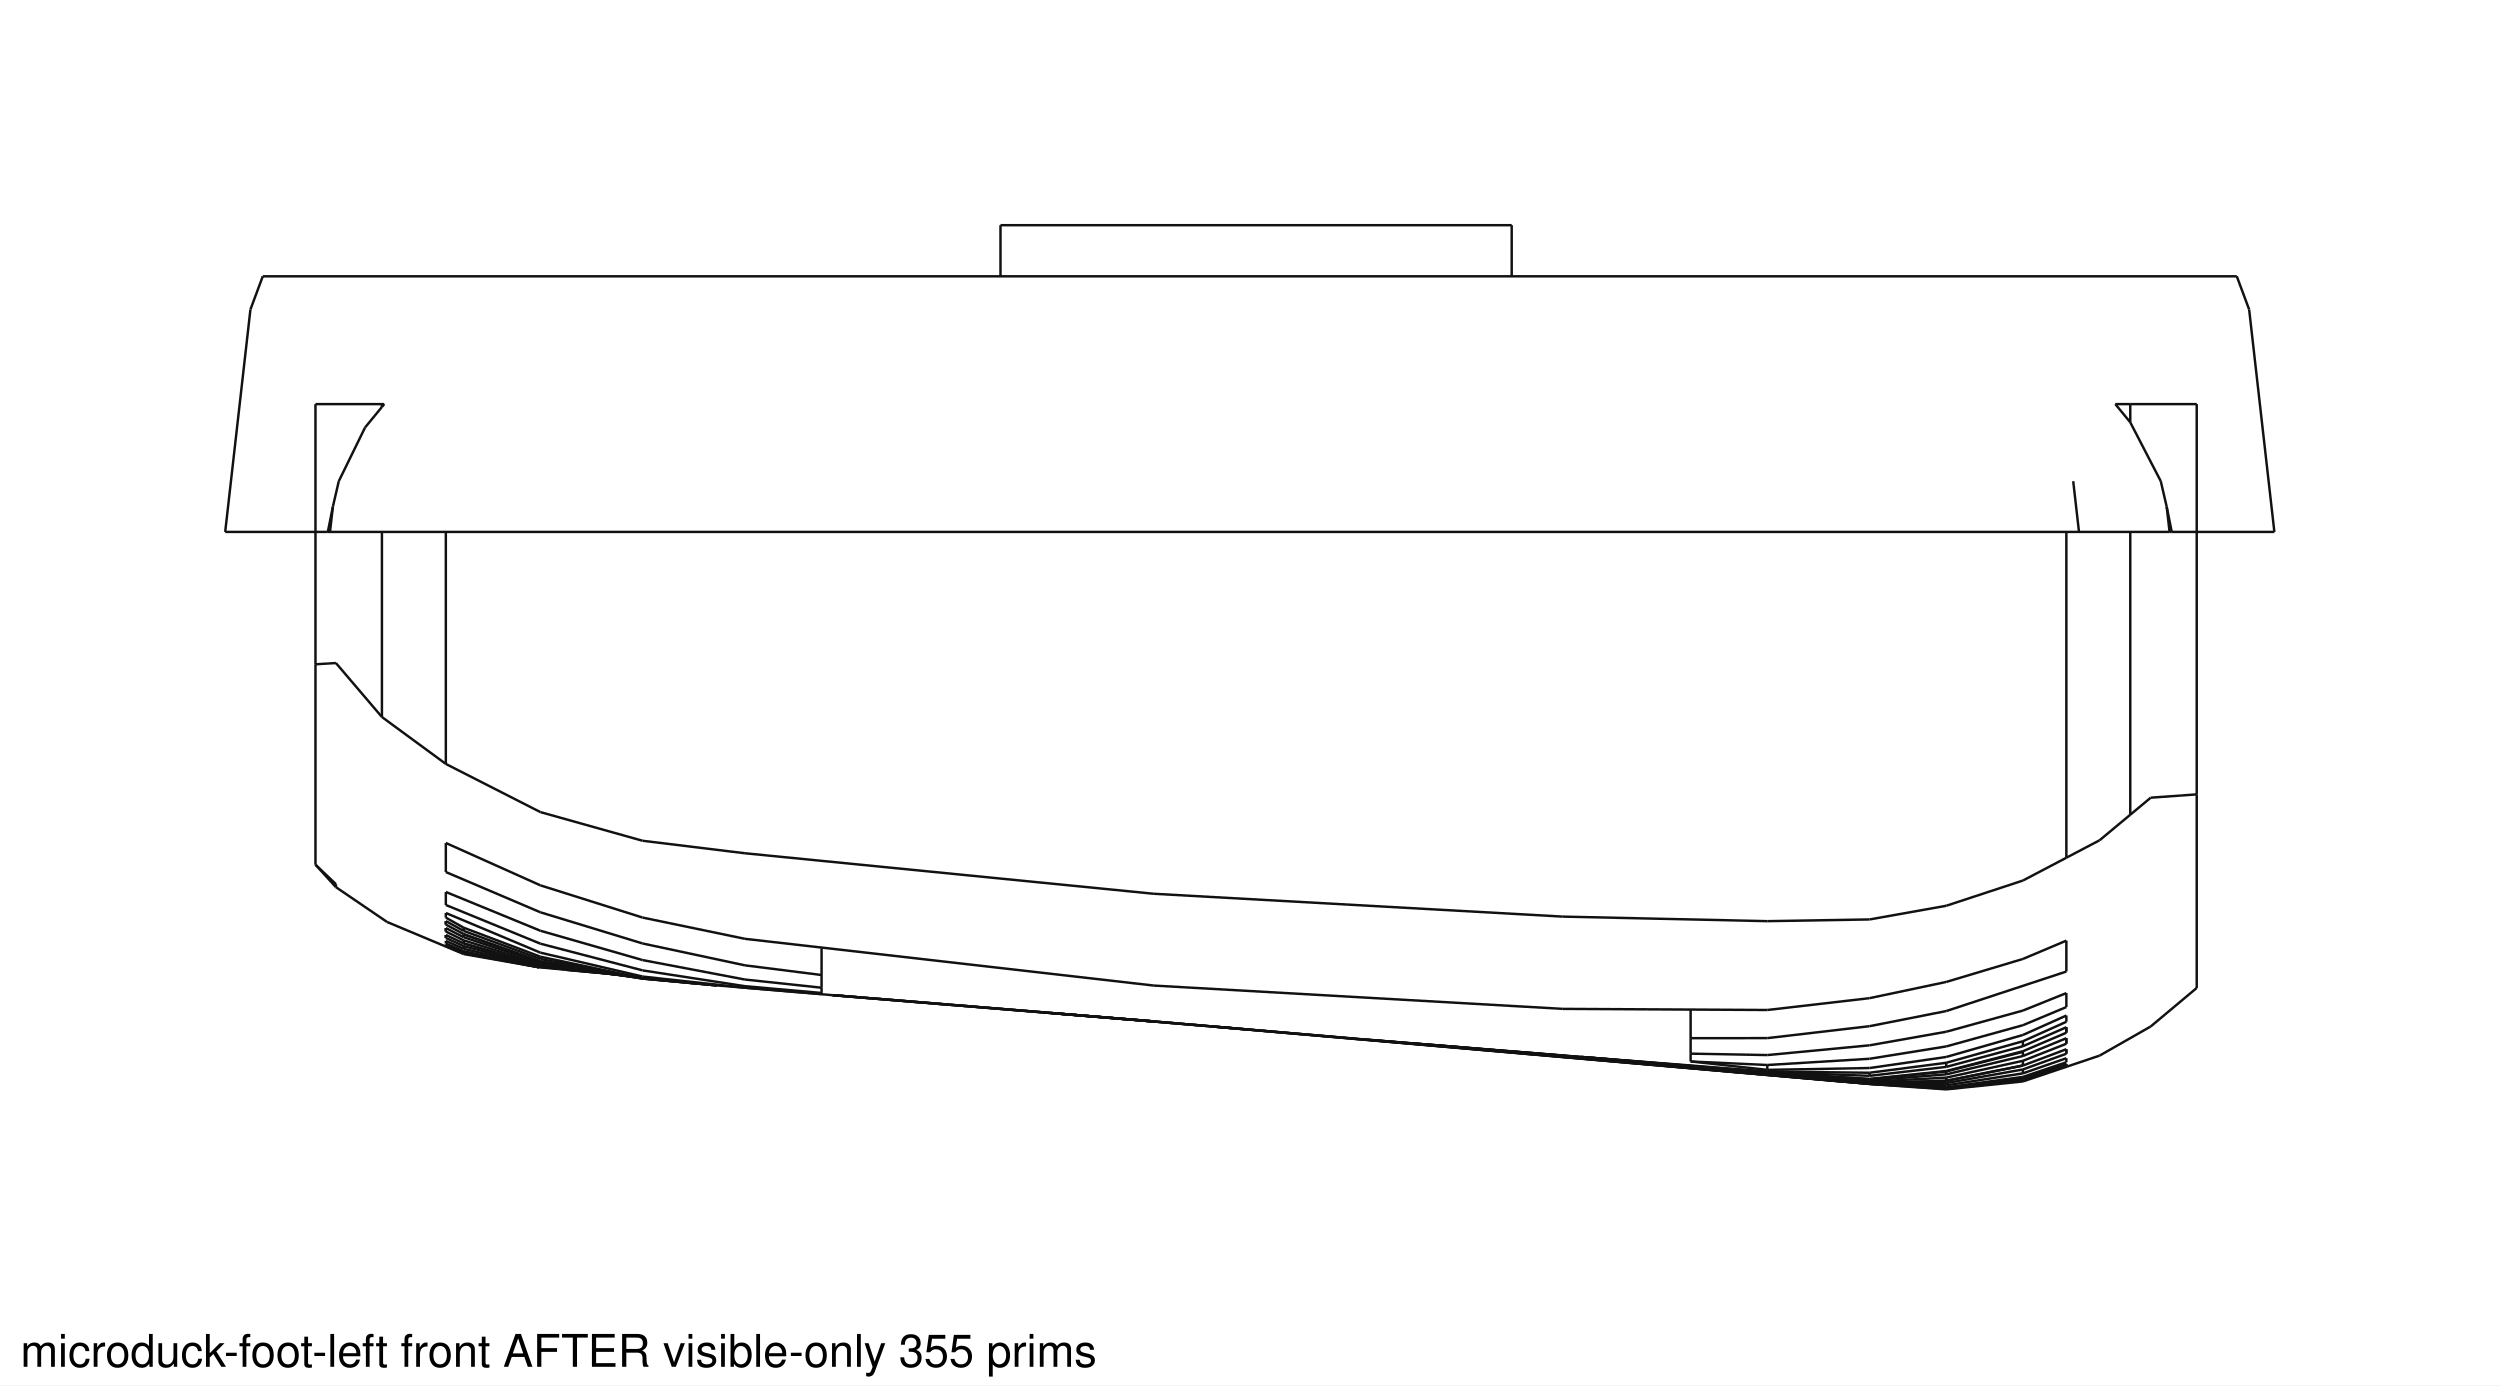
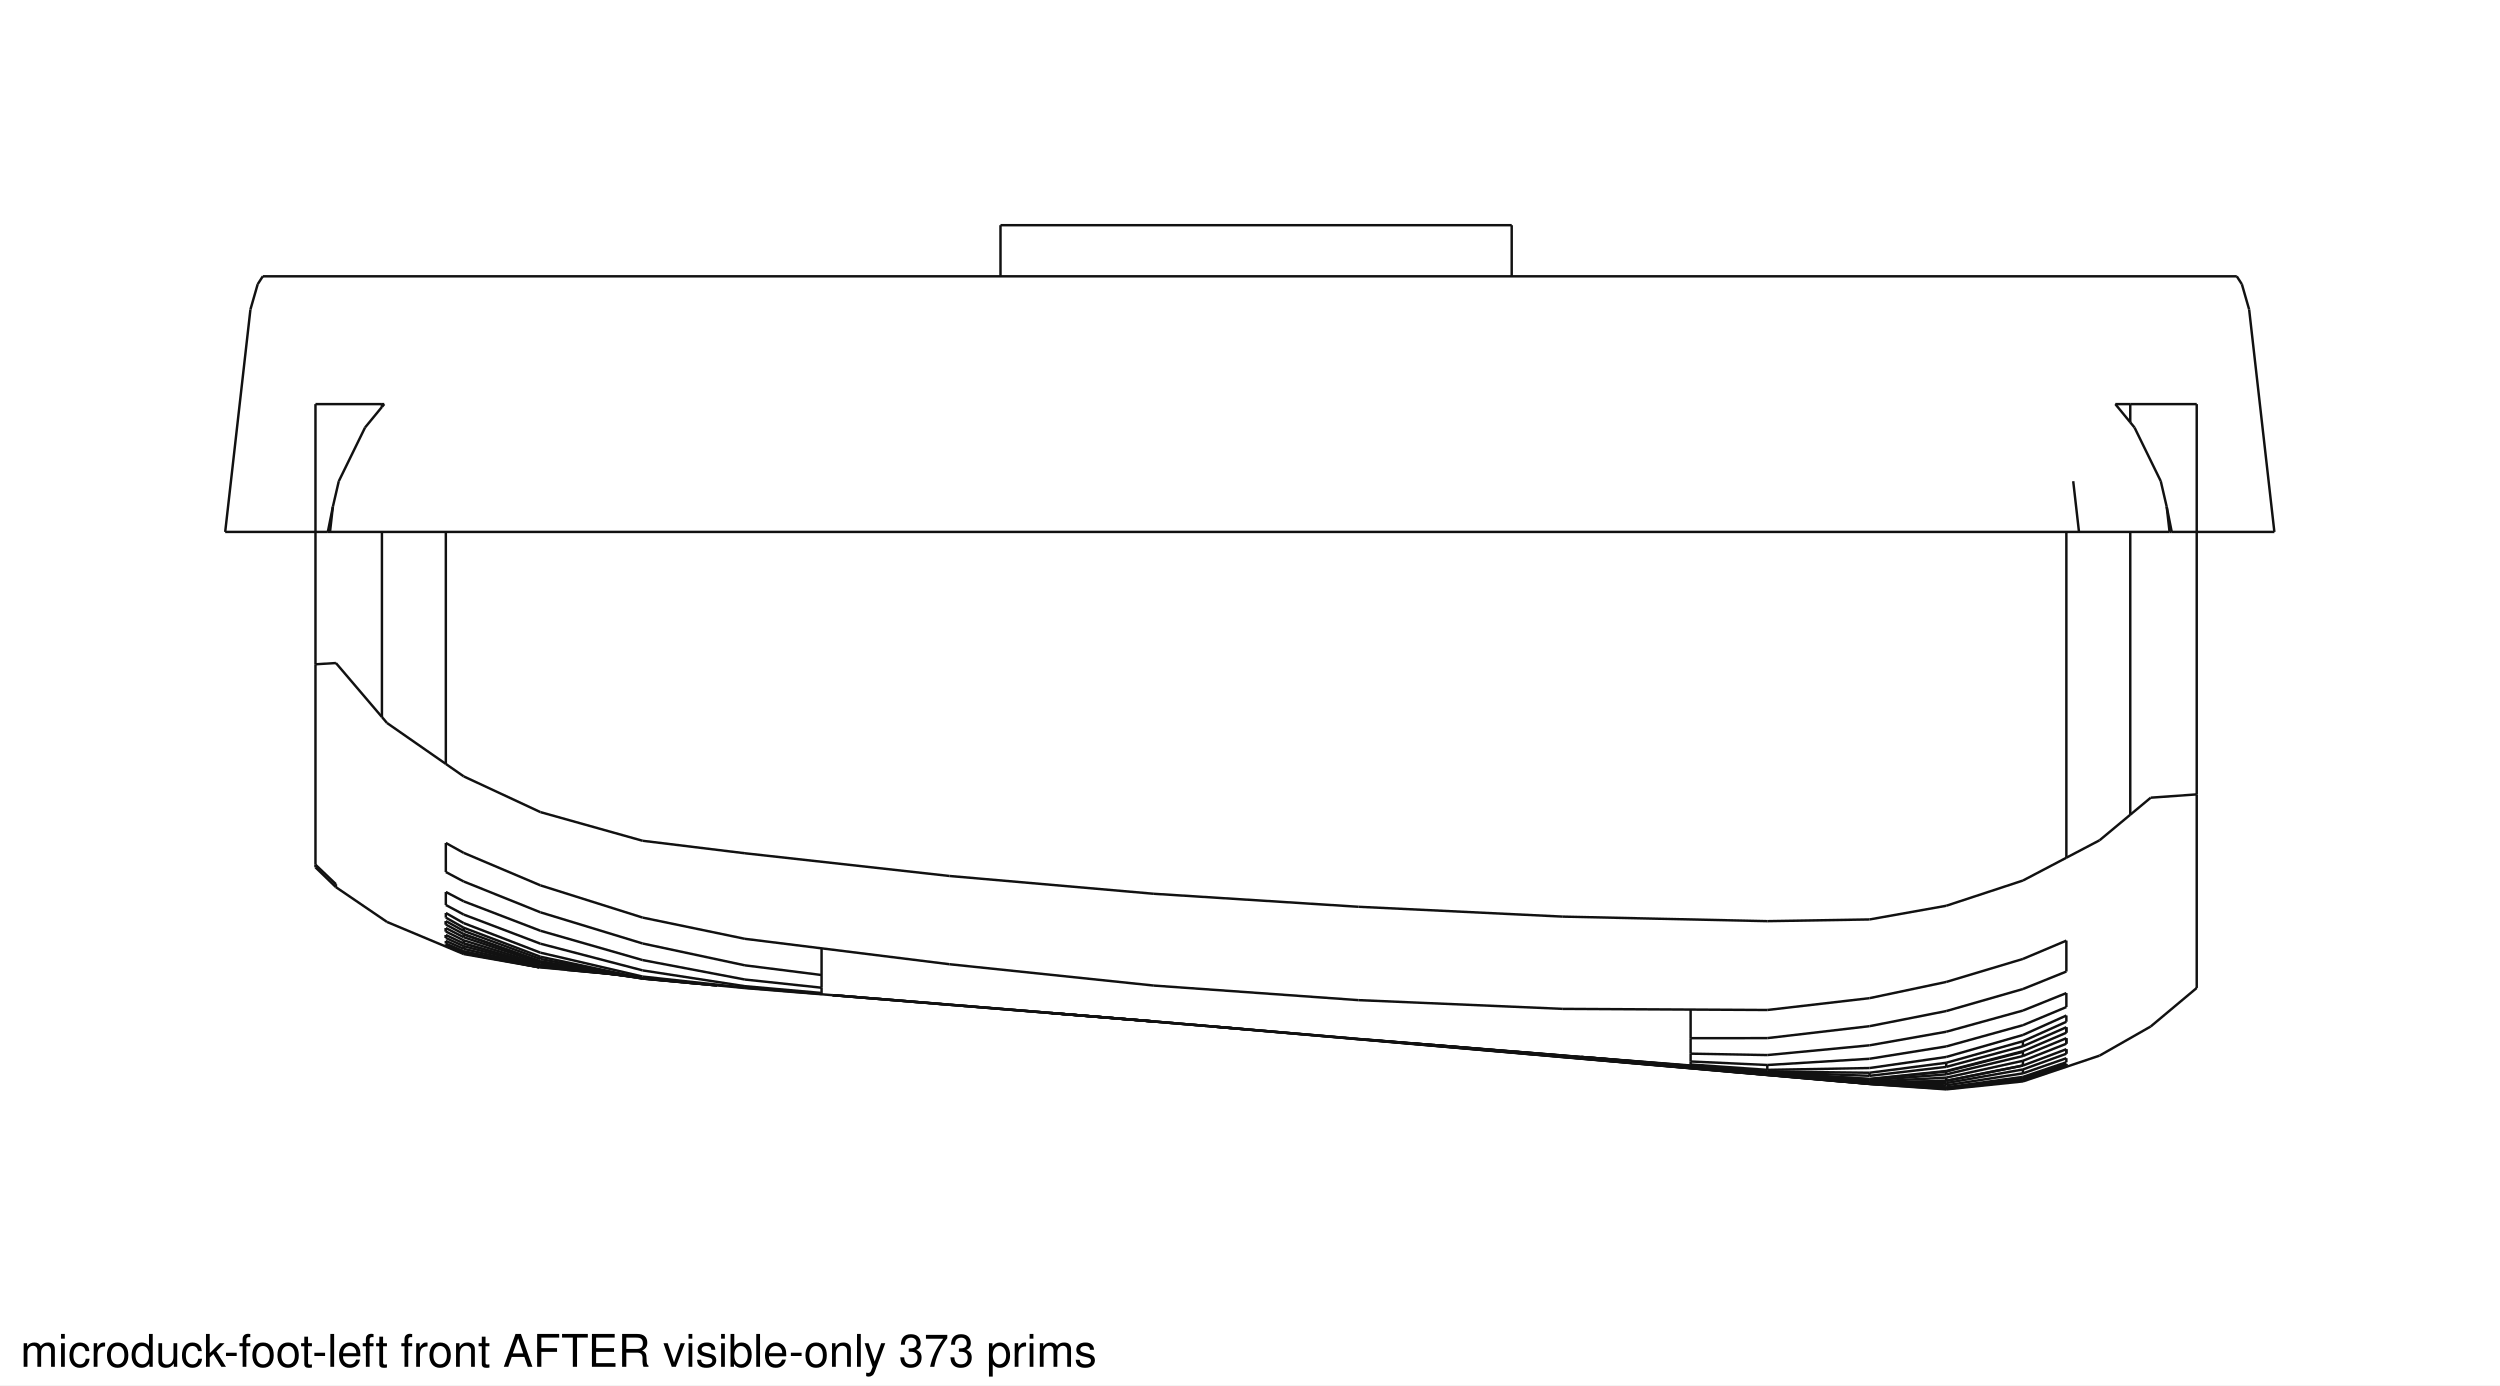
<svg xmlns="http://www.w3.org/2000/svg" width="1220" height="676" viewBox="0 0 1220 676">
  <rect width="100%" height="100%" fill="#fff" />
  <line x1="1072.000" y1="259.576" x2="1109.894" y2="259.576" stroke="#111" stroke-width="1.2" />
  <line x1="1109.894" y1="259.576" x2="1097.580" y2="151.038" stroke="#111" stroke-width="1.2" />
-   <line x1="1097.580" y1="151.038" x2="1091.551" y2="134.841" stroke="#111" stroke-width="1.2" />
+   <line x1="1097.580" y1="151.038" x2="1094.035" y2="138.695" stroke="#111" stroke-width="1.2" />
+   <line x1="1094.035" y1="138.695" x2="1091.551" y2="134.841" stroke="#111" stroke-width="1.2" />
  <line x1="1091.551" y1="134.841" x2="128.237" y2="134.841" stroke="#111" stroke-width="1.2" />
-   <line x1="128.237" y1="134.841" x2="122.208" y2="151.038" stroke="#111" stroke-width="1.2" />
+   <line x1="128.237" y1="134.841" x2="125.753" y2="138.695" stroke="#111" stroke-width="1.2" />
+   <line x1="125.753" y1="138.695" x2="122.208" y2="151.038" stroke="#111" stroke-width="1.2" />
  <line x1="122.208" y1="151.038" x2="109.894" y2="259.576" stroke="#111" stroke-width="1.2" />
  <line x1="109.894" y1="259.576" x2="153.950" y2="259.576" stroke="#111" stroke-width="1.2" />
  <line x1="1072.000" y1="259.576" x2="1072.000" y2="387.658" stroke="#111" stroke-width="1.2" />
  <line x1="1072.000" y1="259.576" x2="1072.000" y2="197.208" stroke="#111" stroke-width="1.2" />
  <line x1="1072.000" y1="197.208" x2="1039.568" y2="197.208" stroke="#111" stroke-width="1.2" />
  <line x1="1072.000" y1="259.576" x2="1059.806" y2="259.576" stroke="#111" stroke-width="1.2" />
  <line x1="153.950" y1="259.576" x2="153.950" y2="324.162" stroke="#111" stroke-width="1.2" />
  <line x1="153.950" y1="259.576" x2="153.950" y2="197.208" stroke="#111" stroke-width="1.2" />
  <line x1="153.950" y1="197.208" x2="186.381" y2="197.208" stroke="#111" stroke-width="1.2" />
  <line x1="153.950" y1="259.576" x2="159.982" y2="259.576" stroke="#111" stroke-width="1.2" />
  <line x1="1072.000" y1="387.658" x2="1072.000" y2="482.120" stroke="#111" stroke-width="1.2" />
  <line x1="1072.000" y1="482.120" x2="1049.547" y2="500.913" stroke="#111" stroke-width="1.2" />
  <line x1="1049.547" y1="500.913" x2="1024.600" y2="515.133" stroke="#111" stroke-width="1.2" />
  <line x1="1024.600" y1="515.133" x2="987.180" y2="527.731" stroke="#111" stroke-width="1.2" />
  <line x1="1072.000" y1="387.658" x2="1049.547" y2="389.270" stroke="#111" stroke-width="1.2" />
  <line x1="1049.547" y1="389.270" x2="1039.568" y2="397.582" stroke="#111" stroke-width="1.2" />
-   <line x1="153.950" y1="421.956" x2="163.929" y2="432.933" stroke="#111" stroke-width="1.2" />
+   <line x1="153.950" y1="421.956" x2="153.950" y2="423.278" stroke="#111" stroke-width="1.2" />
+   <line x1="153.950" y1="423.278" x2="163.929" y2="432.933" stroke="#111" stroke-width="1.2" />
  <line x1="153.950" y1="421.956" x2="153.950" y2="324.162" stroke="#111" stroke-width="1.2" />
  <line x1="153.950" y1="421.956" x2="163.929" y2="431.461" stroke="#111" stroke-width="1.2" />
  <line x1="163.929" y1="431.461" x2="163.929" y2="432.933" stroke="#111" stroke-width="1.2" />
  <line x1="153.950" y1="324.162" x2="163.929" y2="323.562" stroke="#111" stroke-width="1.2" />
  <line x1="163.929" y1="323.562" x2="186.381" y2="349.906" stroke="#111" stroke-width="1.2" />
  <line x1="1039.568" y1="397.582" x2="1039.568" y2="259.576" stroke="#111" stroke-width="1.2" />
  <line x1="1039.568" y1="397.582" x2="1024.600" y2="410.049" stroke="#111" stroke-width="1.2" />
  <line x1="1024.600" y1="410.049" x2="1008.385" y2="418.565" stroke="#111" stroke-width="1.2" />
  <line x1="1059.806" y1="259.576" x2="1057.344" y2="247.265" stroke="#111" stroke-width="1.2" />
  <line x1="1059.806" y1="259.576" x2="1058.746" y2="259.576" stroke="#111" stroke-width="1.2" />
  <line x1="163.929" y1="432.933" x2="188.876" y2="449.921" stroke="#111" stroke-width="1.2" />
  <line x1="188.876" y1="449.921" x2="226.297" y2="465.588" stroke="#111" stroke-width="1.2" />
  <line x1="159.982" y1="259.576" x2="161.042" y2="259.576" stroke="#111" stroke-width="1.2" />
  <line x1="159.982" y1="259.576" x2="162.444" y2="247.265" stroke="#111" stroke-width="1.2" />
  <line x1="186.381" y1="349.906" x2="186.381" y2="259.576" stroke="#111" stroke-width="1.2" />
-   <line x1="186.381" y1="349.906" x2="217.565" y2="372.802" stroke="#111" stroke-width="1.2" />
+   <line x1="186.381" y1="349.906" x2="188.876" y2="352.833" stroke="#111" stroke-width="1.2" />
+   <line x1="188.876" y1="352.833" x2="217.565" y2="372.802" stroke="#111" stroke-width="1.2" />
  <line x1="1039.568" y1="197.208" x2="1039.568" y2="206.100" stroke="#111" stroke-width="1.2" />
  <line x1="1039.568" y1="197.208" x2="1032.275" y2="197.208" stroke="#111" stroke-width="1.2" />
  <line x1="1032.275" y1="197.208" x2="1039.568" y2="206.100" stroke="#111" stroke-width="1.2" />
  <line x1="1057.344" y1="247.265" x2="1054.460" y2="234.828" stroke="#111" stroke-width="1.2" />
-   <line x1="1054.460" y1="234.828" x2="1039.568" y2="206.100" stroke="#111" stroke-width="1.2" />
+   <line x1="1054.460" y1="234.828" x2="1041.647" y2="208.634" stroke="#111" stroke-width="1.2" />
+   <line x1="1041.647" y1="208.634" x2="1039.568" y2="206.100" stroke="#111" stroke-width="1.2" />
  <line x1="1057.344" y1="247.265" x2="1058.746" y2="259.576" stroke="#111" stroke-width="1.2" />
  <line x1="1008.385" y1="418.565" x2="1008.385" y2="259.576" stroke="#111" stroke-width="1.2" />
  <line x1="1008.385" y1="418.565" x2="987.180" y2="429.702" stroke="#111" stroke-width="1.2" />
  <line x1="987.180" y1="429.702" x2="949.759" y2="442.011" stroke="#111" stroke-width="1.2" />
  <line x1="949.759" y1="442.011" x2="912.339" y2="448.689" stroke="#111" stroke-width="1.2" />
  <line x1="912.339" y1="448.689" x2="862.445" y2="449.527" stroke="#111" stroke-width="1.2" />
  <line x1="862.445" y1="449.527" x2="762.657" y2="447.309" stroke="#111" stroke-width="1.2" />
-   <line x1="762.657" y1="447.309" x2="563.081" y2="436.166" stroke="#111" stroke-width="1.2" />
-   <line x1="563.081" y1="436.166" x2="363.505" y2="416.393" stroke="#111" stroke-width="1.2" />
+   <line x1="762.657" y1="447.309" x2="662.869" y2="442.505" stroke="#111" stroke-width="1.2" />
+   <line x1="662.869" y1="442.505" x2="563.081" y2="436.166" stroke="#111" stroke-width="1.2" />
+   <line x1="563.081" y1="436.166" x2="463.293" y2="427.474" stroke="#111" stroke-width="1.2" />
+   <line x1="463.293" y1="427.474" x2="363.505" y2="416.393" stroke="#111" stroke-width="1.2" />
  <line x1="363.505" y1="416.393" x2="313.611" y2="410.303" stroke="#111" stroke-width="1.2" />
  <line x1="313.611" y1="410.303" x2="263.717" y2="396.310" stroke="#111" stroke-width="1.2" />
-   <line x1="263.717" y1="396.310" x2="217.565" y2="372.802" stroke="#111" stroke-width="1.2" />
+   <line x1="263.717" y1="396.310" x2="226.297" y2="378.880" stroke="#111" stroke-width="1.2" />
+   <line x1="226.297" y1="378.880" x2="217.565" y2="372.802" stroke="#111" stroke-width="1.2" />
  <line x1="1058.746" y1="259.576" x2="1014.545" y2="259.576" stroke="#111" stroke-width="1.2" />
  <line x1="1014.545" y1="259.576" x2="161.042" y2="259.576" stroke="#111" stroke-width="1.2" />
  <line x1="1014.545" y1="259.576" x2="1011.726" y2="234.828" stroke="#111" stroke-width="1.2" />
  <line x1="161.042" y1="259.576" x2="162.444" y2="247.265" stroke="#111" stroke-width="1.2" />
  <line x1="186.381" y1="197.208" x2="186.381" y2="198.588" stroke="#111" stroke-width="1.2" />
  <line x1="186.381" y1="197.208" x2="187.513" y2="197.208" stroke="#111" stroke-width="1.2" />
  <line x1="187.513" y1="197.208" x2="186.381" y2="198.588" stroke="#111" stroke-width="1.2" />
  <line x1="186.381" y1="198.588" x2="178.141" y2="208.634" stroke="#111" stroke-width="1.2" />
  <line x1="178.141" y1="208.634" x2="165.328" y2="234.828" stroke="#111" stroke-width="1.2" />
  <line x1="165.328" y1="234.828" x2="162.444" y2="247.265" stroke="#111" stroke-width="1.2" />
  <line x1="217.565" y1="372.802" x2="217.565" y2="259.576" stroke="#111" stroke-width="1.2" />
  <line x1="987.180" y1="527.731" x2="987.180" y2="527.163" stroke="#111" stroke-width="1.2" />
  <line x1="987.180" y1="527.731" x2="949.759" y2="531.623" stroke="#111" stroke-width="1.2" />
  <line x1="987.180" y1="525.521" x2="1008.385" y2="518.369" stroke="#111" stroke-width="1.2" />
  <line x1="1008.385" y1="518.369" x2="1008.385" y2="516.399" stroke="#111" stroke-width="1.2" />
  <line x1="1008.385" y1="516.399" x2="987.180" y2="523.796" stroke="#111" stroke-width="1.2" />
  <line x1="987.180" y1="525.521" x2="987.180" y2="526.342" stroke="#111" stroke-width="1.2" />
  <line x1="987.180" y1="525.521" x2="949.759" y2="530.612" stroke="#111" stroke-width="1.2" />
  <line x1="987.180" y1="526.342" x2="1008.385" y2="519.195" stroke="#111" stroke-width="1.2" />
  <line x1="987.180" y1="526.342" x2="949.759" y2="530.987" stroke="#111" stroke-width="1.2" />
  <line x1="1008.385" y1="519.195" x2="1008.385" y2="520.020" stroke="#111" stroke-width="1.2" />
  <line x1="1008.385" y1="519.195" x2="1008.385" y2="520.020" stroke="#111" stroke-width="1.2" />
  <line x1="1008.385" y1="520.020" x2="987.180" y2="527.163" stroke="#111" stroke-width="1.2" />
  <line x1="987.180" y1="527.163" x2="949.759" y2="531.363" stroke="#111" stroke-width="1.2" />
  <line x1="987.180" y1="519.948" x2="987.180" y2="519.989" stroke="#111" stroke-width="1.2" />
  <line x1="987.180" y1="519.948" x2="987.180" y2="517.667" stroke="#111" stroke-width="1.2" />
  <line x1="987.180" y1="519.948" x2="949.759" y2="527.432" stroke="#111" stroke-width="1.2" />
  <line x1="987.180" y1="519.989" x2="1008.385" y2="512.008" stroke="#111" stroke-width="1.2" />
  <line x1="987.180" y1="519.989" x2="949.759" y2="527.455" stroke="#111" stroke-width="1.2" />
  <line x1="1008.385" y1="512.008" x2="1008.385" y2="514.203" stroke="#111" stroke-width="1.2" />
  <line x1="1008.385" y1="512.008" x2="1008.385" y2="514.203" stroke="#111" stroke-width="1.2" />
  <line x1="1008.385" y1="514.203" x2="987.180" y2="521.892" stroke="#111" stroke-width="1.2" />
  <line x1="987.180" y1="521.892" x2="987.180" y2="523.796" stroke="#111" stroke-width="1.2" />
  <line x1="987.180" y1="521.892" x2="949.759" y2="528.547" stroke="#111" stroke-width="1.2" />
  <line x1="987.180" y1="523.796" x2="949.759" y2="529.638" stroke="#111" stroke-width="1.2" />
  <line x1="987.180" y1="513.287" x2="987.180" y2="515.336" stroke="#111" stroke-width="1.2" />
  <line x1="987.180" y1="513.287" x2="987.180" y2="512.992" stroke="#111" stroke-width="1.2" />
  <line x1="987.180" y1="513.287" x2="949.759" y2="522.891" stroke="#111" stroke-width="1.2" />
  <line x1="987.180" y1="515.336" x2="1008.385" y2="506.644" stroke="#111" stroke-width="1.2" />
  <line x1="987.180" y1="515.336" x2="949.759" y2="524.288" stroke="#111" stroke-width="1.2" />
  <line x1="1008.385" y1="506.644" x2="1008.385" y2="509.331" stroke="#111" stroke-width="1.2" />
  <line x1="1008.385" y1="506.644" x2="1008.385" y2="509.331" stroke="#111" stroke-width="1.2" />
  <line x1="1008.385" y1="509.331" x2="987.180" y2="517.667" stroke="#111" stroke-width="1.2" />
  <line x1="987.180" y1="517.667" x2="949.759" y2="525.877" stroke="#111" stroke-width="1.2" />
  <line x1="987.180" y1="508.120" x2="1008.385" y2="498.621" stroke="#111" stroke-width="1.2" />
  <line x1="1008.385" y1="498.621" x2="1008.385" y2="495.567" stroke="#111" stroke-width="1.2" />
  <line x1="1008.385" y1="495.567" x2="987.180" y2="505.066" stroke="#111" stroke-width="1.2" />
  <line x1="987.180" y1="505.066" x2="949.759" y2="515.797" stroke="#111" stroke-width="1.2" />
  <line x1="949.759" y1="515.797" x2="912.339" y2="521.198" stroke="#111" stroke-width="1.2" />
  <line x1="912.339" y1="521.198" x2="862.445" y2="522.091" stroke="#111" stroke-width="1.2" />
  <line x1="987.180" y1="508.120" x2="987.180" y2="510.556" stroke="#111" stroke-width="1.2" />
  <line x1="987.180" y1="508.120" x2="949.759" y2="518.632" stroke="#111" stroke-width="1.2" />
  <line x1="987.180" y1="510.556" x2="1008.385" y2="501.290" stroke="#111" stroke-width="1.2" />
  <line x1="987.180" y1="510.556" x2="949.759" y2="520.640" stroke="#111" stroke-width="1.2" />
  <line x1="1008.385" y1="501.290" x2="1008.385" y2="503.958" stroke="#111" stroke-width="1.2" />
  <line x1="1008.385" y1="501.290" x2="1008.385" y2="503.958" stroke="#111" stroke-width="1.2" />
  <line x1="1008.385" y1="503.958" x2="987.180" y2="512.992" stroke="#111" stroke-width="1.2" />
  <line x1="987.180" y1="512.992" x2="949.759" y2="522.648" stroke="#111" stroke-width="1.2" />
  <line x1="226.297" y1="465.588" x2="226.297" y2="465.231" stroke="#111" stroke-width="1.2" />
  <line x1="226.297" y1="465.588" x2="263.093" y2="472.040" stroke="#111" stroke-width="1.2" />
  <line x1="226.297" y1="464.201" x2="217.565" y2="460.469" stroke="#111" stroke-width="1.2" />
  <line x1="217.565" y1="460.469" x2="217.565" y2="459.170" stroke="#111" stroke-width="1.2" />
  <line x1="217.565" y1="459.170" x2="226.297" y2="463.029" stroke="#111" stroke-width="1.2" />
  <line x1="226.297" y1="464.201" x2="226.297" y2="464.716" stroke="#111" stroke-width="1.2" />
  <line x1="226.297" y1="464.201" x2="263.093" y2="472.040" stroke="#111" stroke-width="1.2" />
  <line x1="226.297" y1="465.231" x2="217.565" y2="461.556" stroke="#111" stroke-width="1.2" />
  <line x1="226.297" y1="465.231" x2="263.093" y2="472.040" stroke="#111" stroke-width="1.2" />
  <line x1="217.565" y1="461.556" x2="217.565" y2="461.012" stroke="#111" stroke-width="1.2" />
  <line x1="217.565" y1="461.556" x2="217.565" y2="461.012" stroke="#111" stroke-width="1.2" />
  <line x1="217.565" y1="461.012" x2="226.297" y2="464.716" stroke="#111" stroke-width="1.2" />
  <line x1="226.297" y1="464.716" x2="263.093" y2="472.040" stroke="#111" stroke-width="1.2" />
  <line x1="226.297" y1="463.029" x2="226.297" y2="461.728" stroke="#111" stroke-width="1.2" />
  <line x1="226.297" y1="463.029" x2="263.717" y2="471.890" stroke="#111" stroke-width="1.2" />
  <line x1="226.297" y1="461.728" x2="217.565" y2="457.722" stroke="#111" stroke-width="1.2" />
  <line x1="226.297" y1="461.728" x2="263.717" y2="471.549" stroke="#111" stroke-width="1.2" />
  <line x1="217.565" y1="457.722" x2="217.565" y2="456.274" stroke="#111" stroke-width="1.2" />
  <line x1="217.565" y1="457.722" x2="217.565" y2="456.274" stroke="#111" stroke-width="1.2" />
  <line x1="217.565" y1="456.274" x2="226.297" y2="460.427" stroke="#111" stroke-width="1.2" />
  <line x1="226.297" y1="460.427" x2="226.297" y2="460.399" stroke="#111" stroke-width="1.2" />
  <line x1="226.297" y1="460.427" x2="263.717" y2="471.209" stroke="#111" stroke-width="1.2" />
  <line x1="226.297" y1="460.399" x2="226.297" y2="458.904" stroke="#111" stroke-width="1.2" />
  <line x1="226.297" y1="460.399" x2="263.717" y2="471.201" stroke="#111" stroke-width="1.2" />
  <line x1="226.297" y1="458.904" x2="217.565" y2="454.585" stroke="#111" stroke-width="1.2" />
  <line x1="226.297" y1="458.904" x2="263.717" y2="470.535" stroke="#111" stroke-width="1.2" />
  <line x1="217.565" y1="454.585" x2="217.565" y2="452.890" stroke="#111" stroke-width="1.2" />
  <line x1="217.565" y1="454.585" x2="217.565" y2="452.890" stroke="#111" stroke-width="1.2" />
  <line x1="217.565" y1="452.890" x2="226.297" y2="457.376" stroke="#111" stroke-width="1.2" />
  <line x1="226.297" y1="457.376" x2="226.297" y2="456.033" stroke="#111" stroke-width="1.2" />
  <line x1="226.297" y1="457.376" x2="263.717" y2="469.854" stroke="#111" stroke-width="1.2" />
  <line x1="226.297" y1="456.033" x2="226.297" y2="455.845" stroke="#111" stroke-width="1.2" />
  <line x1="226.297" y1="456.033" x2="263.717" y2="469.255" stroke="#111" stroke-width="1.2" />
  <line x1="226.297" y1="452.737" x2="217.565" y2="447.814" stroke="#111" stroke-width="1.2" />
  <line x1="217.565" y1="447.814" x2="217.565" y2="445.538" stroke="#111" stroke-width="1.2" />
-   <line x1="217.565" y1="445.538" x2="263.717" y2="464.906" stroke="#111" stroke-width="1.2" />
+   <line x1="217.565" y1="445.538" x2="226.297" y2="450.490" stroke="#111" stroke-width="1.2" />
+   <line x1="226.297" y1="450.490" x2="263.717" y2="464.906" stroke="#111" stroke-width="1.2" />
  <line x1="263.717" y1="464.906" x2="313.611" y2="476.568" stroke="#111" stroke-width="1.2" />
  <line x1="313.611" y1="476.568" x2="363.505" y2="482.007" stroke="#111" stroke-width="1.2" />
  <line x1="226.297" y1="452.737" x2="226.297" y2="454.291" stroke="#111" stroke-width="1.2" />
  <line x1="226.297" y1="452.737" x2="263.717" y2="466.885" stroke="#111" stroke-width="1.2" />
  <line x1="226.297" y1="455.845" x2="217.565" y2="451.195" stroke="#111" stroke-width="1.2" />
  <line x1="226.297" y1="455.845" x2="263.717" y2="469.120" stroke="#111" stroke-width="1.2" />
  <line x1="217.565" y1="451.195" x2="217.565" y2="449.504" stroke="#111" stroke-width="1.2" />
  <line x1="217.565" y1="451.195" x2="217.565" y2="449.504" stroke="#111" stroke-width="1.2" />
  <line x1="217.565" y1="449.504" x2="226.297" y2="454.291" stroke="#111" stroke-width="1.2" />
  <line x1="226.297" y1="454.291" x2="263.717" y2="468.002" stroke="#111" stroke-width="1.2" />
  <line x1="303.212" y1="475.831" x2="299.698" y2="475.477" stroke="#111" stroke-width="1.2" />
  <line x1="299.698" y1="475.477" x2="296.609" y2="475.166" stroke="#111" stroke-width="1.2" />
  <line x1="299.698" y1="475.477" x2="304.556" y2="476.055" stroke="#111" stroke-width="1.2" />
  <line x1="299.698" y1="475.477" x2="307.562" y2="476.556" stroke="#111" stroke-width="1.2" />
  <line x1="299.698" y1="475.477" x2="310.209" y2="476.996" stroke="#111" stroke-width="1.2" />
  <line x1="949.759" y1="531.623" x2="949.759" y2="531.363" stroke="#111" stroke-width="1.2" />
  <line x1="949.759" y1="531.623" x2="912.339" y2="528.978" stroke="#111" stroke-width="1.2" />
  <line x1="301.232" y1="475.590" x2="276.657" y2="473.336" stroke="#111" stroke-width="1.2" />
  <line x1="949.759" y1="530.612" x2="912.339" y2="528.884" stroke="#111" stroke-width="1.2" />
  <line x1="949.759" y1="530.612" x2="949.759" y2="530.987" stroke="#111" stroke-width="1.2" />
  <line x1="912.339" y1="528.884" x2="862.445" y2="524.495" stroke="#111" stroke-width="1.2" />
  <line x1="912.339" y1="528.884" x2="912.339" y2="528.919" stroke="#111" stroke-width="1.2" />
  <line x1="862.445" y1="524.495" x2="762.657" y2="515.693" stroke="#111" stroke-width="1.2" />
  <line x1="862.445" y1="524.495" x2="862.445" y2="524.539" stroke="#111" stroke-width="1.2" />
  <line x1="762.657" y1="515.693" x2="667.132" y2="507.357" stroke="#111" stroke-width="1.2" />
  <line x1="762.657" y1="515.693" x2="762.657" y2="515.763" stroke="#111" stroke-width="1.2" />
  <line x1="607.981" y1="502.313" x2="607.269" y2="502.252" stroke="#111" stroke-width="1.2" />
  <line x1="299.182" y1="475.361" x2="263.093" y2="472.040" stroke="#111" stroke-width="1.2" />
  <line x1="949.759" y1="530.987" x2="912.339" y2="528.919" stroke="#111" stroke-width="1.2" />
  <line x1="912.339" y1="528.919" x2="862.445" y2="524.539" stroke="#111" stroke-width="1.2" />
  <line x1="862.445" y1="524.539" x2="762.657" y2="515.763" stroke="#111" stroke-width="1.2" />
  <line x1="762.657" y1="515.763" x2="662.869" y2="507.046" stroke="#111" stroke-width="1.2" />
  <line x1="662.869" y1="507.046" x2="595.036" y2="501.218" stroke="#111" stroke-width="1.2" />
  <line x1="662.869" y1="507.046" x2="662.869" y2="507.012" stroke="#111" stroke-width="1.2" />
  <line x1="949.759" y1="531.363" x2="912.339" y2="528.954" stroke="#111" stroke-width="1.2" />
  <line x1="912.339" y1="528.954" x2="862.445" y2="524.582" stroke="#111" stroke-width="1.2" />
  <line x1="912.339" y1="528.954" x2="912.339" y2="528.978" stroke="#111" stroke-width="1.2" />
  <line x1="862.445" y1="524.582" x2="762.657" y2="515.833" stroke="#111" stroke-width="1.2" />
  <line x1="862.445" y1="524.582" x2="862.445" y2="524.613" stroke="#111" stroke-width="1.2" />
  <line x1="762.657" y1="515.833" x2="662.869" y2="507.107" stroke="#111" stroke-width="1.2" />
  <line x1="762.657" y1="515.833" x2="762.657" y2="515.881" stroke="#111" stroke-width="1.2" />
  <line x1="662.869" y1="507.107" x2="591.543" y2="500.923" stroke="#111" stroke-width="1.2" />
  <line x1="662.869" y1="507.107" x2="662.869" y2="507.150" stroke="#111" stroke-width="1.2" />
  <line x1="949.759" y1="527.432" x2="949.759" y2="527.455" stroke="#111" stroke-width="1.2" />
  <line x1="949.759" y1="527.432" x2="949.759" y2="525.877" stroke="#111" stroke-width="1.2" />
  <line x1="949.759" y1="527.432" x2="912.339" y2="528.479" stroke="#111" stroke-width="1.2" />
  <line x1="949.759" y1="527.455" x2="912.339" y2="528.483" stroke="#111" stroke-width="1.2" />
  <line x1="912.339" y1="528.483" x2="862.445" y2="524.141" stroke="#111" stroke-width="1.2" />
  <line x1="912.339" y1="528.483" x2="912.339" y2="528.479" stroke="#111" stroke-width="1.2" />
  <line x1="862.445" y1="524.141" x2="762.657" y2="515.261" stroke="#111" stroke-width="1.2" />
  <line x1="862.445" y1="524.141" x2="862.445" y2="524.139" stroke="#111" stroke-width="1.2" />
  <line x1="762.657" y1="515.261" x2="689.225" y2="509.145" stroke="#111" stroke-width="1.2" />
  <line x1="762.657" y1="515.261" x2="762.657" y2="515.258" stroke="#111" stroke-width="1.2" />
  <line x1="299.752" y1="475.417" x2="263.717" y2="471.209" stroke="#111" stroke-width="1.2" />
  <line x1="299.752" y1="475.417" x2="263.717" y2="471.549" stroke="#111" stroke-width="1.2" />
  <line x1="299.752" y1="475.417" x2="263.717" y2="471.890" stroke="#111" stroke-width="1.2" />
  <line x1="299.752" y1="475.417" x2="303.028" y2="475.801" stroke="#111" stroke-width="1.2" />
  <line x1="299.752" y1="475.417" x2="263.717" y2="471.201" stroke="#111" stroke-width="1.2" />
  <line x1="263.717" y1="471.209" x2="263.717" y2="471.201" stroke="#111" stroke-width="1.2" />
  <line x1="949.759" y1="528.547" x2="912.339" y2="528.622" stroke="#111" stroke-width="1.2" />
  <line x1="949.759" y1="528.547" x2="949.759" y2="529.638" stroke="#111" stroke-width="1.2" />
  <line x1="912.339" y1="528.622" x2="862.445" y2="524.264" stroke="#111" stroke-width="1.2" />
  <line x1="912.339" y1="528.622" x2="912.339" y2="528.762" stroke="#111" stroke-width="1.2" />
  <line x1="862.445" y1="524.264" x2="762.657" y2="515.409" stroke="#111" stroke-width="1.2" />
  <line x1="862.445" y1="524.264" x2="862.445" y2="524.386" stroke="#111" stroke-width="1.2" />
  <line x1="762.657" y1="515.409" x2="677.040" y2="508.159" stroke="#111" stroke-width="1.2" />
  <line x1="762.657" y1="515.409" x2="762.657" y2="515.558" stroke="#111" stroke-width="1.2" />
  <line x1="263.717" y1="471.549" x2="263.717" y2="471.890" stroke="#111" stroke-width="1.2" />
  <line x1="949.759" y1="529.638" x2="912.339" y2="528.762" stroke="#111" stroke-width="1.2" />
  <line x1="912.339" y1="528.762" x2="862.445" y2="524.386" stroke="#111" stroke-width="1.2" />
  <line x1="862.445" y1="524.386" x2="762.657" y2="515.558" stroke="#111" stroke-width="1.2" />
  <line x1="762.657" y1="515.558" x2="671.486" y2="507.710" stroke="#111" stroke-width="1.2" />
  <line x1="949.759" y1="522.891" x2="949.759" y2="524.288" stroke="#111" stroke-width="1.2" />
  <line x1="949.759" y1="522.891" x2="949.759" y2="522.648" stroke="#111" stroke-width="1.2" />
  <line x1="949.759" y1="522.891" x2="912.339" y2="526.683" stroke="#111" stroke-width="1.2" />
  <line x1="949.759" y1="524.288" x2="912.339" y2="527.236" stroke="#111" stroke-width="1.2" />
  <line x1="912.339" y1="527.236" x2="862.445" y2="523.672" stroke="#111" stroke-width="1.2" />
  <line x1="912.339" y1="527.236" x2="912.339" y2="526.683" stroke="#111" stroke-width="1.2" />
  <line x1="862.445" y1="523.672" x2="762.657" y2="515.102" stroke="#111" stroke-width="1.2" />
  <line x1="862.445" y1="523.672" x2="862.445" y2="523.465" stroke="#111" stroke-width="1.2" />
  <line x1="762.657" y1="515.102" x2="739.514" y2="513.216" stroke="#111" stroke-width="1.2" />
  <line x1="762.657" y1="515.102" x2="762.657" y2="515.089" stroke="#111" stroke-width="1.2" />
  <line x1="588.579" y1="500.651" x2="563.081" y2="498.484" stroke="#111" stroke-width="1.2" />
  <line x1="563.081" y1="498.484" x2="513.187" y2="494.402" stroke="#111" stroke-width="1.2" />
  <line x1="563.081" y1="498.484" x2="563.081" y2="498.468" stroke="#111" stroke-width="1.2" />
  <line x1="513.187" y1="494.402" x2="563.081" y2="498.501" stroke="#111" stroke-width="1.2" />
  <line x1="513.187" y1="494.402" x2="563.081" y2="498.518" stroke="#111" stroke-width="1.2" />
  <line x1="513.187" y1="494.402" x2="563.081" y2="498.468" stroke="#111" stroke-width="1.2" />
  <line x1="513.187" y1="494.402" x2="463.293" y2="490.336" stroke="#111" stroke-width="1.2" />
  <line x1="303.028" y1="475.801" x2="263.717" y2="469.854" stroke="#111" stroke-width="1.2" />
  <line x1="303.028" y1="475.801" x2="263.717" y2="470.535" stroke="#111" stroke-width="1.2" />
  <line x1="303.028" y1="475.801" x2="313.611" y2="477.563" stroke="#111" stroke-width="1.2" />
  <line x1="303.028" y1="475.801" x2="263.717" y2="469.255" stroke="#111" stroke-width="1.2" />
  <line x1="263.717" y1="469.854" x2="263.717" y2="469.255" stroke="#111" stroke-width="1.2" />
  <line x1="949.759" y1="525.877" x2="912.339" y2="527.864" stroke="#111" stroke-width="1.2" />
  <line x1="912.339" y1="527.864" x2="862.445" y2="523.908" stroke="#111" stroke-width="1.2" />
  <line x1="912.339" y1="527.864" x2="912.339" y2="528.479" stroke="#111" stroke-width="1.2" />
  <line x1="862.445" y1="523.908" x2="762.657" y2="515.181" stroke="#111" stroke-width="1.2" />
  <line x1="862.445" y1="523.908" x2="862.445" y2="524.139" stroke="#111" stroke-width="1.2" />
  <line x1="762.657" y1="515.181" x2="699.516" y2="509.978" stroke="#111" stroke-width="1.2" />
  <line x1="762.657" y1="515.181" x2="762.657" y2="515.258" stroke="#111" stroke-width="1.2" />
  <line x1="601.038" y1="501.718" x2="563.081" y2="498.501" stroke="#111" stroke-width="1.2" />
  <line x1="563.081" y1="498.501" x2="563.081" y2="498.518" stroke="#111" stroke-width="1.2" />
  <line x1="263.717" y1="470.535" x2="263.717" y2="471.201" stroke="#111" stroke-width="1.2" />
  <line x1="949.759" y1="518.632" x2="912.339" y2="523.498" stroke="#111" stroke-width="1.2" />
  <line x1="949.759" y1="518.632" x2="949.759" y2="520.640" stroke="#111" stroke-width="1.2" />
  <line x1="912.339" y1="523.498" x2="862.445" y2="522.910" stroke="#111" stroke-width="1.2" />
  <line x1="912.339" y1="523.498" x2="912.339" y2="525.000" stroke="#111" stroke-width="1.2" />
  <line x1="862.445" y1="522.910" x2="771.728" y2="515.800" stroke="#111" stroke-width="1.2" />
  <line x1="862.445" y1="522.910" x2="862.445" y2="523.171" stroke="#111" stroke-width="1.2" />
  <line x1="771.728" y1="515.800" x2="762.657" y2="515.089" stroke="#111" stroke-width="1.2" />
  <line x1="771.728" y1="515.800" x2="862.445" y2="523.171" stroke="#111" stroke-width="1.2" />
  <line x1="771.728" y1="515.800" x2="862.445" y2="523.433" stroke="#111" stroke-width="1.2" />
  <line x1="771.728" y1="515.800" x2="862.445" y2="523.465" stroke="#111" stroke-width="1.2" />
  <line x1="762.657" y1="515.089" x2="662.869" y2="507.012" stroke="#111" stroke-width="1.2" />
  <line x1="662.869" y1="507.012" x2="563.081" y2="498.468" stroke="#111" stroke-width="1.2" />
  <line x1="563.081" y1="498.468" x2="463.293" y2="490.261" stroke="#111" stroke-width="1.2" />
  <line x1="563.081" y1="498.468" x2="463.293" y2="490.296" stroke="#111" stroke-width="1.2" />
  <line x1="563.081" y1="498.468" x2="463.293" y2="490.331" stroke="#111" stroke-width="1.2" />
  <line x1="463.293" y1="490.261" x2="406.271" y2="485.646" stroke="#111" stroke-width="1.2" />
  <line x1="463.293" y1="490.261" x2="463.293" y2="490.296" stroke="#111" stroke-width="1.2" />
-   <line x1="406.271" y1="485.646" x2="349.898" y2="480.883" stroke="#111" stroke-width="1.2" />
+   <line x1="406.271" y1="485.646" x2="363.505" y2="482.184" stroke="#111" stroke-width="1.2" />
+   <line x1="363.505" y1="482.184" x2="349.898" y2="480.883" stroke="#111" stroke-width="1.2" />
  <line x1="406.271" y1="485.646" x2="463.293" y2="490.296" stroke="#111" stroke-width="1.2" />
  <line x1="406.271" y1="485.646" x2="463.293" y2="490.331" stroke="#111" stroke-width="1.2" />
  <line x1="406.271" y1="485.646" x2="463.293" y2="490.336" stroke="#111" stroke-width="1.2" />
  <line x1="349.898" y1="480.883" x2="313.611" y2="477.415" stroke="#111" stroke-width="1.2" />
  <line x1="349.898" y1="480.883" x2="313.611" y2="477.484" stroke="#111" stroke-width="1.2" />
  <line x1="349.898" y1="480.883" x2="313.611" y2="477.554" stroke="#111" stroke-width="1.2" />
  <line x1="349.898" y1="480.883" x2="313.611" y2="477.563" stroke="#111" stroke-width="1.2" />
  <line x1="313.611" y1="477.415" x2="263.717" y2="466.885" stroke="#111" stroke-width="1.2" />
  <line x1="313.611" y1="477.415" x2="313.611" y2="477.484" stroke="#111" stroke-width="1.2" />
  <line x1="263.717" y1="466.885" x2="263.717" y2="468.002" stroke="#111" stroke-width="1.2" />
  <line x1="949.759" y1="520.640" x2="912.339" y2="525.000" stroke="#111" stroke-width="1.2" />
  <line x1="912.339" y1="525.000" x2="862.445" y2="523.171" stroke="#111" stroke-width="1.2" />
  <line x1="313.611" y1="477.484" x2="263.717" y2="468.002" stroke="#111" stroke-width="1.2" />
  <line x1="949.759" y1="522.648" x2="912.339" y2="526.501" stroke="#111" stroke-width="1.2" />
  <line x1="912.339" y1="526.501" x2="862.445" y2="523.433" stroke="#111" stroke-width="1.2" />
  <line x1="912.339" y1="526.501" x2="912.339" y2="526.683" stroke="#111" stroke-width="1.2" />
  <line x1="862.445" y1="523.433" x2="862.445" y2="523.465" stroke="#111" stroke-width="1.2" />
  <line x1="463.293" y1="490.331" x2="463.293" y2="490.336" stroke="#111" stroke-width="1.2" />
  <line x1="313.611" y1="477.554" x2="263.717" y2="469.120" stroke="#111" stroke-width="1.2" />
  <line x1="313.611" y1="477.554" x2="313.611" y2="477.563" stroke="#111" stroke-width="1.2" />
  <line x1="263.717" y1="469.120" x2="263.717" y2="469.255" stroke="#111" stroke-width="1.2" />
  <line x1="862.445" y1="519.718" x2="912.339" y2="516.672" stroke="#111" stroke-width="1.2" />
  <line x1="912.339" y1="516.672" x2="949.759" y2="510.660" stroke="#111" stroke-width="1.2" />
  <line x1="949.759" y1="510.660" x2="987.180" y2="500.293" stroke="#111" stroke-width="1.2" />
  <line x1="987.180" y1="500.293" x2="1008.385" y2="491.437" stroke="#111" stroke-width="1.2" />
  <line x1="1008.385" y1="491.437" x2="1008.385" y2="484.619" stroke="#111" stroke-width="1.2" />
  <line x1="1008.385" y1="484.619" x2="987.180" y2="493.152" stroke="#111" stroke-width="1.2" />
  <line x1="987.180" y1="493.152" x2="949.759" y2="503.487" stroke="#111" stroke-width="1.2" />
  <line x1="949.759" y1="503.487" x2="912.339" y2="510.110" stroke="#111" stroke-width="1.2" />
  <line x1="912.339" y1="510.110" x2="862.445" y2="514.871" stroke="#111" stroke-width="1.2" />
  <line x1="862.445" y1="514.871" x2="825.024" y2="514.186" stroke="#111" stroke-width="1.2" />
  <line x1="862.445" y1="519.718" x2="825.024" y2="518.003" stroke="#111" stroke-width="1.2" />
  <line x1="862.445" y1="519.718" x2="862.445" y2="522.091" stroke="#111" stroke-width="1.2" />
  <line x1="825.024" y1="518.003" x2="825.024" y2="514.186" stroke="#111" stroke-width="1.2" />
-   <line x1="825.024" y1="518.003" x2="862.445" y2="522.091" stroke="#111" stroke-width="1.2" />
+   <line x1="825.024" y1="518.003" x2="825.024" y2="519.475" stroke="#111" stroke-width="1.2" />
+   <line x1="825.024" y1="519.475" x2="862.445" y2="522.091" stroke="#111" stroke-width="1.2" />
  <line x1="825.024" y1="514.186" x2="825.024" y2="506.637" stroke="#111" stroke-width="1.2" />
  <line x1="825.024" y1="506.637" x2="862.445" y2="506.600" stroke="#111" stroke-width="1.2" />
  <line x1="862.445" y1="506.600" x2="912.339" y2="500.771" stroke="#111" stroke-width="1.2" />
  <line x1="912.339" y1="500.771" x2="949.759" y2="493.395" stroke="#111" stroke-width="1.2" />
-   <line x1="949.759" y1="493.395" x2="1008.385" y2="474.104" stroke="#111" stroke-width="1.2" />
+   <line x1="949.759" y1="493.395" x2="987.180" y2="482.650" stroke="#111" stroke-width="1.2" />
+   <line x1="987.180" y1="482.650" x2="1008.385" y2="474.104" stroke="#111" stroke-width="1.2" />
  <line x1="1008.385" y1="474.104" x2="1008.385" y2="459.019" stroke="#111" stroke-width="1.2" />
  <line x1="1008.385" y1="459.019" x2="987.180" y2="467.965" stroke="#111" stroke-width="1.2" />
  <line x1="987.180" y1="467.965" x2="949.759" y2="479.187" stroke="#111" stroke-width="1.2" />
  <line x1="949.759" y1="479.187" x2="912.339" y2="487.098" stroke="#111" stroke-width="1.2" />
  <line x1="912.339" y1="487.098" x2="862.445" y2="492.875" stroke="#111" stroke-width="1.2" />
  <line x1="862.445" y1="492.875" x2="762.657" y2="492.329" stroke="#111" stroke-width="1.2" />
-   <line x1="762.657" y1="492.329" x2="563.081" y2="480.959" stroke="#111" stroke-width="1.2" />
-   <line x1="563.081" y1="480.959" x2="363.505" y2="458.144" stroke="#111" stroke-width="1.2" />
+   <line x1="762.657" y1="492.329" x2="662.869" y2="488.062" stroke="#111" stroke-width="1.2" />
+   <line x1="662.869" y1="488.062" x2="563.081" y2="480.959" stroke="#111" stroke-width="1.2" />
+   <line x1="563.081" y1="480.959" x2="463.293" y2="470.544" stroke="#111" stroke-width="1.2" />
+   <line x1="463.293" y1="470.544" x2="363.505" y2="458.144" stroke="#111" stroke-width="1.2" />
  <line x1="363.505" y1="458.144" x2="313.611" y2="447.785" stroke="#111" stroke-width="1.2" />
  <line x1="313.611" y1="447.785" x2="263.717" y2="432.056" stroke="#111" stroke-width="1.2" />
-   <line x1="263.717" y1="432.056" x2="217.565" y2="411.367" stroke="#111" stroke-width="1.2" />
+   <line x1="263.717" y1="432.056" x2="226.297" y2="416.206" stroke="#111" stroke-width="1.2" />
+   <line x1="226.297" y1="416.206" x2="217.565" y2="411.367" stroke="#111" stroke-width="1.2" />
  <line x1="217.565" y1="411.367" x2="217.565" y2="425.554" stroke="#111" stroke-width="1.2" />
-   <line x1="217.565" y1="425.554" x2="263.717" y2="445.206" stroke="#111" stroke-width="1.2" />
+   <line x1="217.565" y1="425.554" x2="226.297" y2="430.179" stroke="#111" stroke-width="1.2" />
+   <line x1="226.297" y1="430.179" x2="263.717" y2="445.206" stroke="#111" stroke-width="1.2" />
  <line x1="263.717" y1="445.206" x2="313.611" y2="460.427" stroke="#111" stroke-width="1.2" />
  <line x1="313.611" y1="460.427" x2="363.505" y2="471.085" stroke="#111" stroke-width="1.2" />
  <line x1="363.505" y1="471.085" x2="400.926" y2="475.813" stroke="#111" stroke-width="1.2" />
  <line x1="825.024" y1="506.637" x2="825.024" y2="492.671" stroke="#111" stroke-width="1.2" />
  <line x1="400.926" y1="484.567" x2="363.505" y2="481.265" stroke="#111" stroke-width="1.2" />
  <line x1="400.926" y1="484.567" x2="400.926" y2="482.005" stroke="#111" stroke-width="1.2" />
  <line x1="400.926" y1="484.567" x2="400.926" y2="485.080" stroke="#111" stroke-width="1.2" />
  <line x1="400.926" y1="485.080" x2="363.505" y2="482.007" stroke="#111" stroke-width="1.2" />
  <line x1="363.505" y1="481.265" x2="313.611" y2="473.555" stroke="#111" stroke-width="1.2" />
  <line x1="313.611" y1="473.555" x2="263.717" y2="460.525" stroke="#111" stroke-width="1.2" />
-   <line x1="263.717" y1="460.525" x2="217.565" y2="441.634" stroke="#111" stroke-width="1.2" />
+   <line x1="263.717" y1="460.525" x2="226.297" y2="446.314" stroke="#111" stroke-width="1.2" />
+   <line x1="226.297" y1="446.314" x2="217.565" y2="441.634" stroke="#111" stroke-width="1.2" />
  <line x1="217.565" y1="441.634" x2="217.565" y2="435.283" stroke="#111" stroke-width="1.2" />
-   <line x1="217.565" y1="435.283" x2="263.717" y2="454.209" stroke="#111" stroke-width="1.2" />
+   <line x1="217.565" y1="435.283" x2="226.297" y2="439.849" stroke="#111" stroke-width="1.2" />
+   <line x1="226.297" y1="439.849" x2="263.717" y2="454.209" stroke="#111" stroke-width="1.2" />
  <line x1="263.717" y1="454.209" x2="313.611" y2="468.527" stroke="#111" stroke-width="1.2" />
  <line x1="313.611" y1="468.527" x2="363.505" y2="478.015" stroke="#111" stroke-width="1.2" />
  <line x1="363.505" y1="478.015" x2="400.926" y2="482.005" stroke="#111" stroke-width="1.2" />
  <line x1="363.505" y1="481.265" x2="363.505" y2="482.007" stroke="#111" stroke-width="1.2" />
  <line x1="400.926" y1="482.005" x2="400.926" y2="475.813" stroke="#111" stroke-width="1.2" />
  <line x1="400.926" y1="475.813" x2="400.926" y2="462.794" stroke="#111" stroke-width="1.2" />
  <line x1="912.339" y1="528.978" x2="862.445" y2="524.613" stroke="#111" stroke-width="1.2" />
  <line x1="862.445" y1="524.613" x2="762.657" y2="515.881" stroke="#111" stroke-width="1.2" />
  <line x1="762.657" y1="515.881" x2="662.869" y2="507.150" stroke="#111" stroke-width="1.2" />
  <line x1="662.869" y1="507.150" x2="590.296" y2="500.818" stroke="#111" stroke-width="1.2" />
  <line x1="912.339" y1="528.479" x2="862.445" y2="524.139" stroke="#111" stroke-width="1.2" />
  <line x1="862.445" y1="524.139" x2="762.657" y2="515.258" stroke="#111" stroke-width="1.2" />
  <line x1="762.657" y1="515.258" x2="689.653" y2="509.180" stroke="#111" stroke-width="1.2" />
  <line x1="607.581" y1="502.278" x2="563.081" y2="498.518" stroke="#111" stroke-width="1.2" />
  <line x1="912.339" y1="526.683" x2="862.445" y2="523.465" stroke="#111" stroke-width="1.2" />
  <line x1="737.710" y1="134.841" x2="737.710" y2="109.894" stroke="#111" stroke-width="1.2" />
  <line x1="737.710" y1="109.894" x2="488.240" y2="109.894" stroke="#111" stroke-width="1.2" />
  <line x1="488.240" y1="109.894" x2="488.240" y2="134.841" stroke="#111" stroke-width="1.2" />
-   <text x="10" y="667" font-family="Helvetica" font-size="22" fill="#000">microduck-foot-left  front  AFTER visible-only  355 prims</text>
+   <text x="10" y="667" font-family="Helvetica" font-size="22" fill="#000">microduck-foot-left  front  AFTER visible-only  373 prims</text>
</svg>
